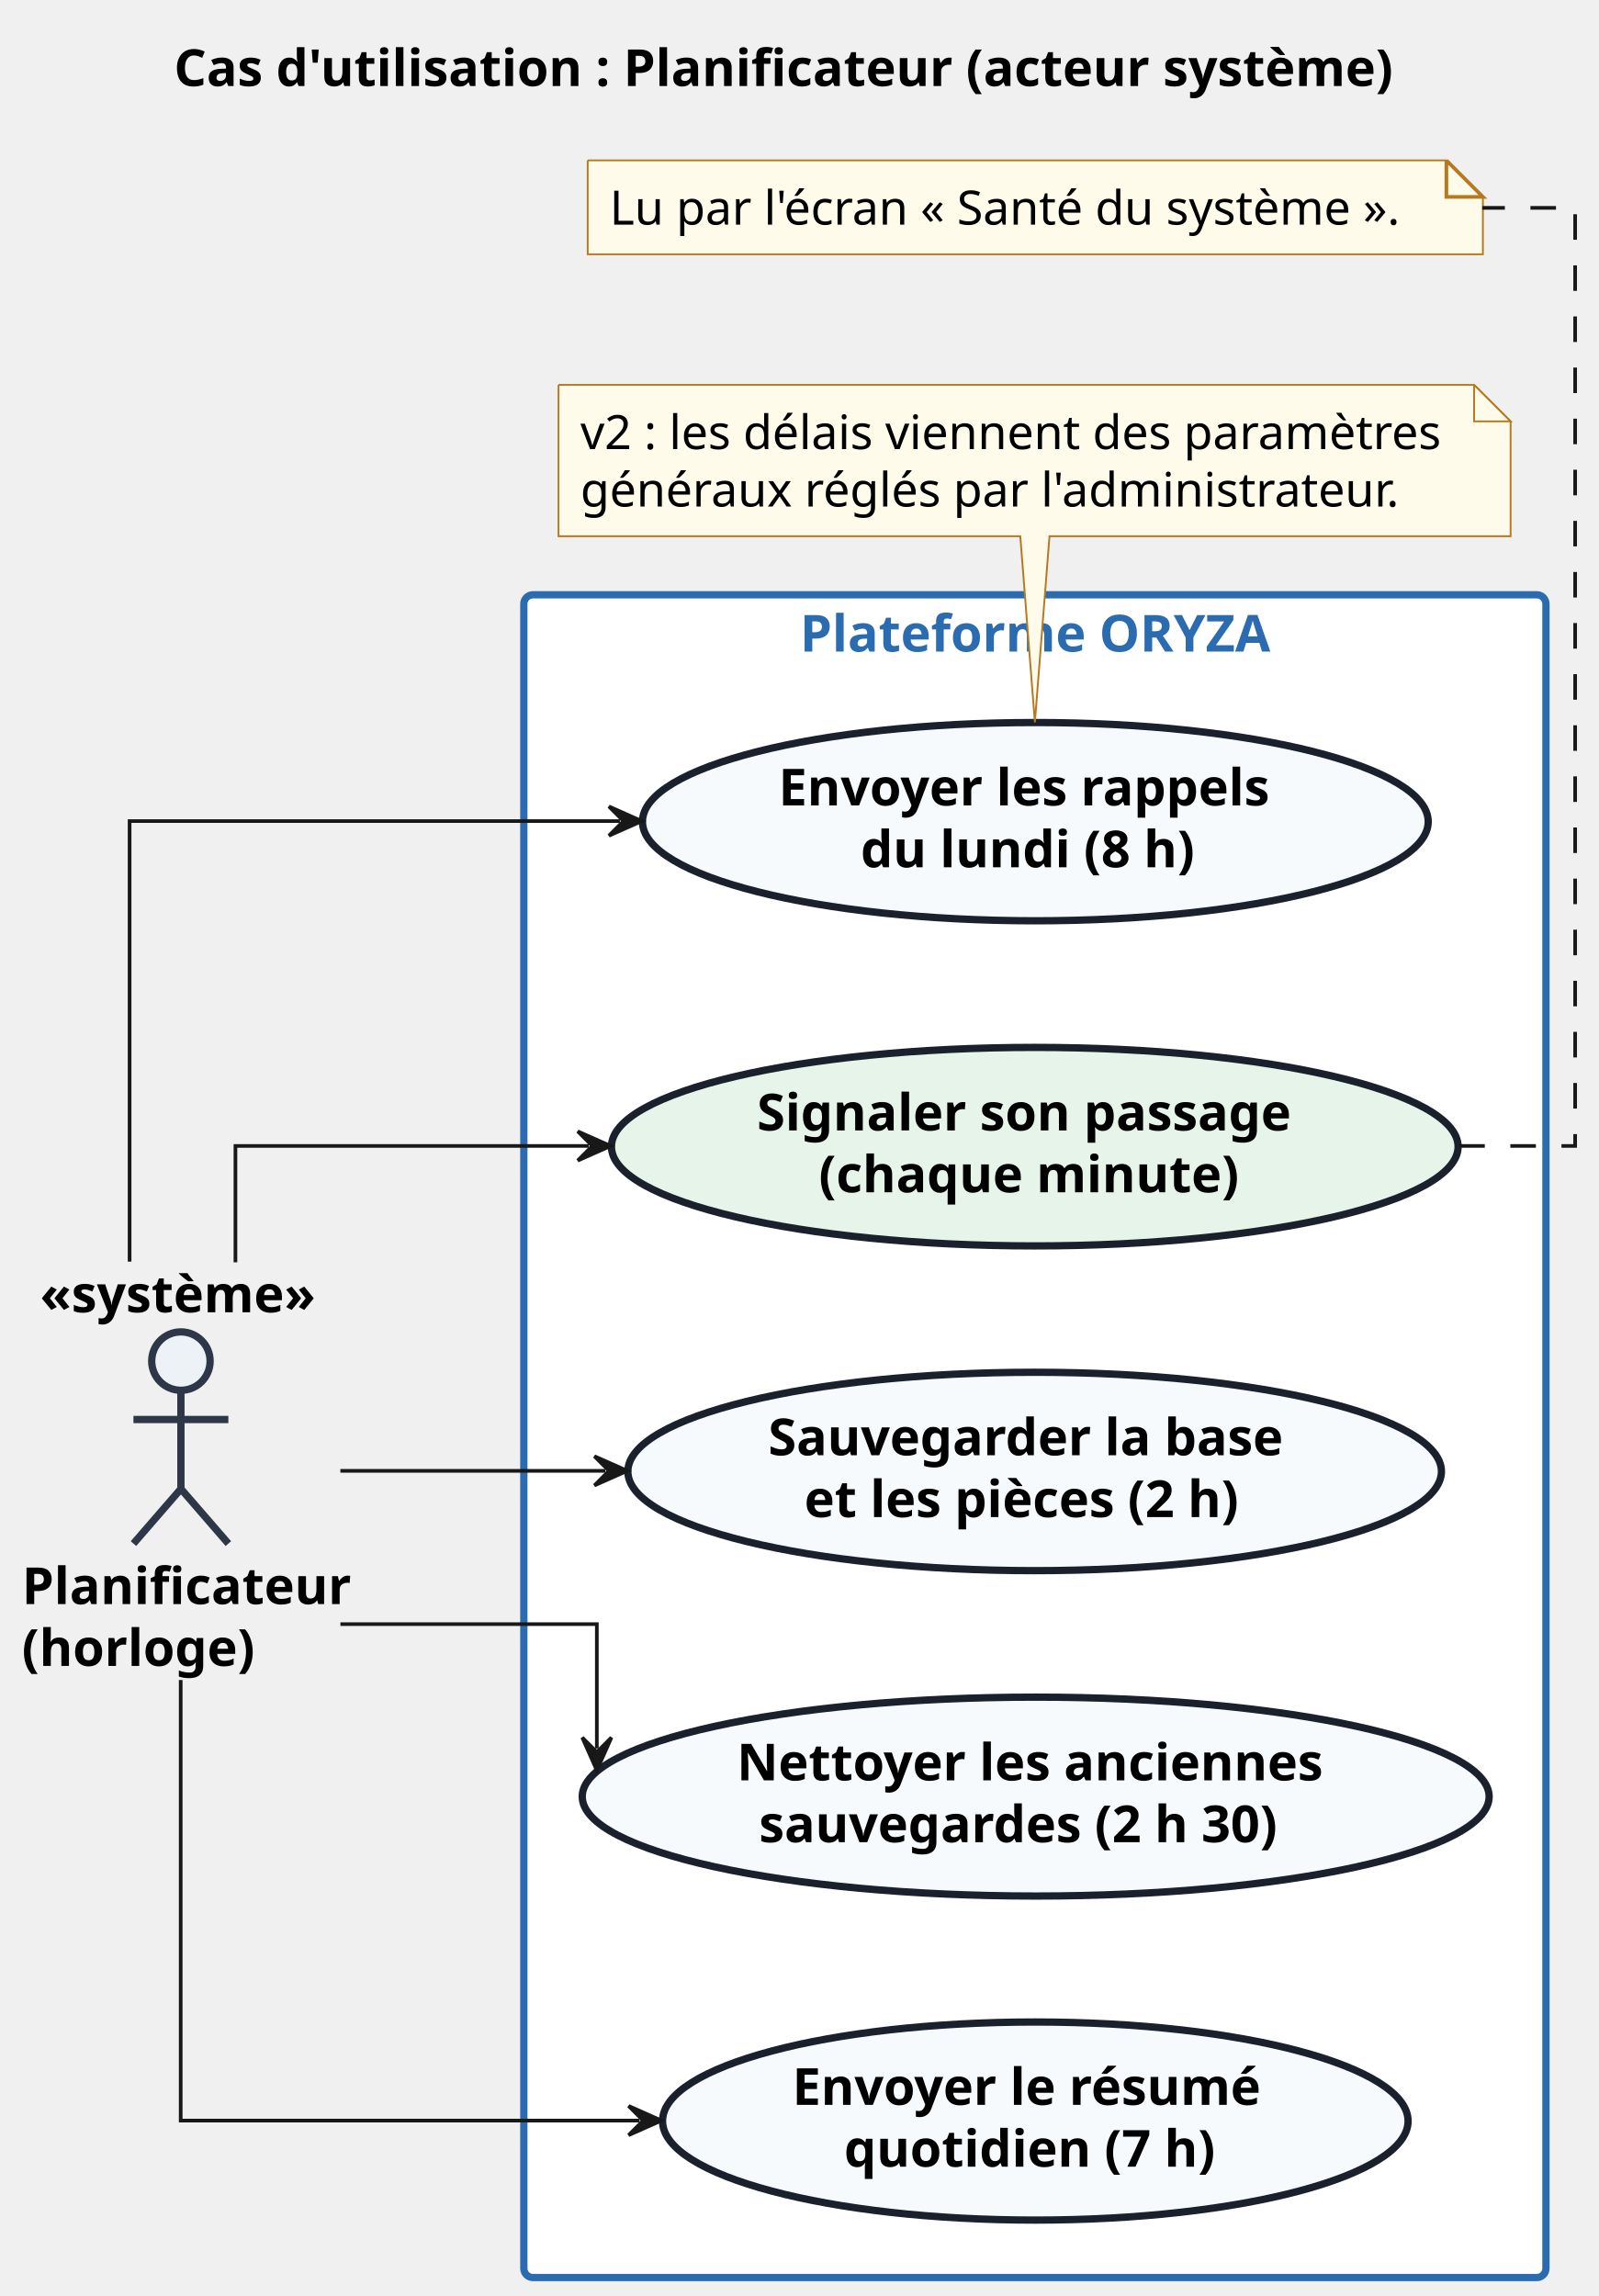
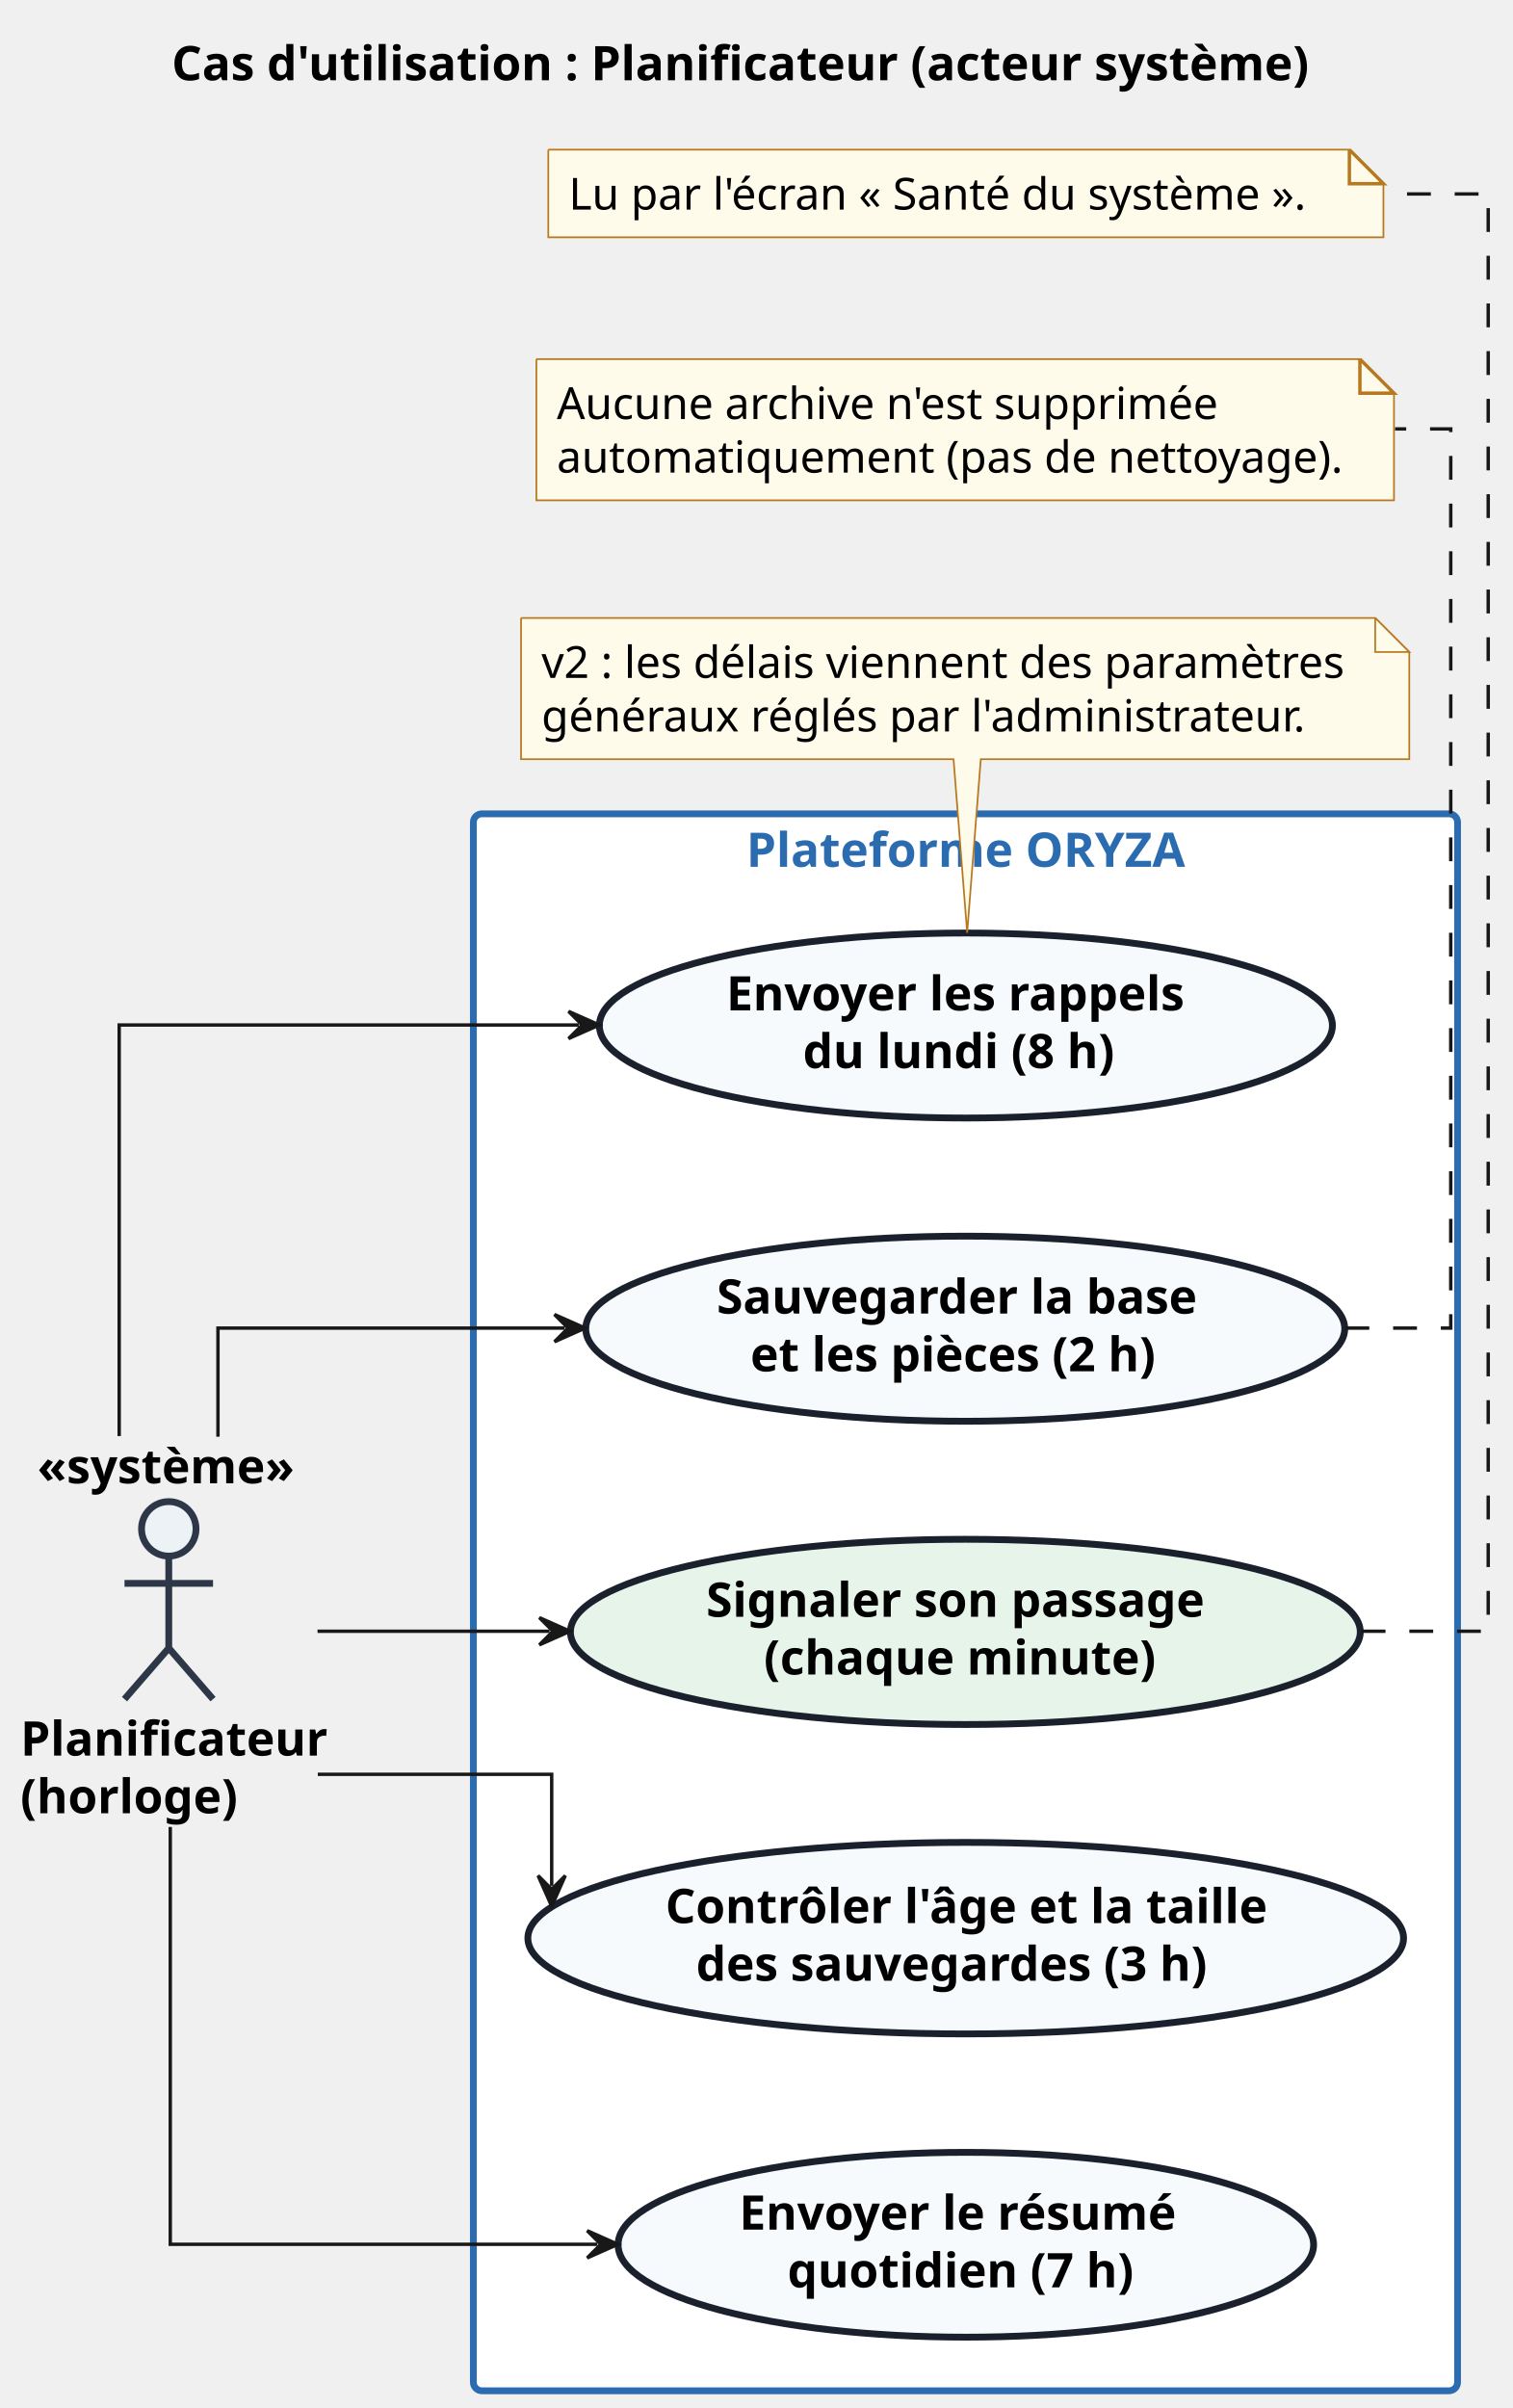
- <svg xmlns="http://www.w3.org/2000/svg" contentStyleType="text/css" height="629px" preserveAspectRatio="none" style="width:438px;height:629px;background:#FFFFFF;" version="1.1" viewBox="0 0 438 629" width="438px" zoomAndPan="magnify">
+ <svg xmlns="http://www.w3.org/2000/svg" contentStyleType="text/css" height="707px" preserveAspectRatio="none" style="width:444px;height:707px;background:#FFFFFF;" version="1.1" viewBox="0 0 444 707" width="444px" zoomAndPan="magnify">
  <defs />
  <g>
-     <text fill="#000000" font-family="Segoe UI" font-size="14" font-weight="bold" lengthAdjust="spacing" textLength="329.178" x="47.661" y="23.562">Cas d'utilisation : Planificateur (acteur système)</text>
+     <text fill="#000000" font-family="Segoe UI" font-size="14" font-weight="bold" lengthAdjust="spacing" textLength="329.178" x="50.411" y="23.562">Cas d'utilisation : Planificateur (acteur système)</text>
    <g id="cluster_&lt;b&gt;Plateforme ORYZA&lt;/b&gt;">
-       <rect fill="#FFFFFF" height="461" rx="2.5" ry="2.5" style="stroke:#2B6CB0;stroke-width:2.0;" width="280" x="143.5" y="162.94" />
-       <text fill="#2B6CB0" font-family="Segoe UI" font-size="14" font-weight="bold" lengthAdjust="spacing" textLength="128.714" x="219.143" y="178.502">Plateforme ORYZA</text>
+       <rect fill="#FFFFFF" height="463" rx="2.5" ry="2.5" style="stroke:#2B6CB0;stroke-width:2.0;" width="289" x="139" y="238.94" />
+       <text fill="#2B6CB0" font-family="Segoe UI" font-size="14" font-weight="bold" lengthAdjust="spacing" textLength="128.714" x="219.143" y="254.502">Plateforme ORYZA</text>
    </g>
    <g id="elem_UC_Sauver">
-       <ellipse cx="283.436" cy="403.113" fill="#F7FAFC" rx="111.436" ry="27.173" style="stroke:#1A202C;stroke-width:2.0;" />
-       <text fill="#000000" font-family="Segoe UI" font-size="14" font-weight="bold" lengthAdjust="spacing" textLength="139.973" x="210.45" y="398.674">Sauvegarder la base</text>
-       <text fill="#000000" font-family="Segoe UI" font-size="14" font-weight="bold" lengthAdjust="spacing" textLength="120.169" x="220.352" y="415.614">et les pièces (2 h)</text>
+       <ellipse cx="283.436" cy="390.113" fill="#F7FAFC" rx="111.436" ry="27.173" style="stroke:#1A202C;stroke-width:2.0;" />
+       <text fill="#000000" font-family="Segoe UI" font-size="14" font-weight="bold" lengthAdjust="spacing" textLength="139.973" x="210.45" y="385.674">Sauvegarder la base</text>
+       <text fill="#000000" font-family="Segoe UI" font-size="14" font-weight="bold" lengthAdjust="spacing" textLength="120.169" x="220.352" y="402.614">et les pièces (2 h)</text>
    </g>
-     <g id="elem_UC_Nettoyer">
-       <ellipse cx="283.72" cy="492.183" fill="#F7FAFC" rx="124.22" ry="27.244" style="stroke:#1A202C;stroke-width:2.0;" />
-       <text fill="#000000" font-family="Segoe UI" font-size="14" font-weight="bold" lengthAdjust="spacing" textLength="157.753" x="201.843" y="487.745">Nettoyer les anciennes</text>
-       <text fill="#000000" font-family="Segoe UI" font-size="14" font-weight="bold" lengthAdjust="spacing" textLength="145.612" x="207.914" y="504.684">sauvegardes (2 h 30)</text>
+     <g id="elem_UC_Controler">
+       <ellipse cx="283.573" cy="569.054" fill="#F7FAFC" rx="128.573" ry="28.114" style="stroke:#1A202C;stroke-width:2.0;" />
+       <text fill="#000000" font-family="Segoe UI" font-size="14" font-weight="bold" lengthAdjust="spacing" textLength="170.386" x="195.38" y="564.615">Contrôler l'âge et la taille</text>
+       <text fill="#000000" font-family="Segoe UI" font-size="14" font-weight="bold" lengthAdjust="spacing" textLength="152.359" x="204.393" y="581.555">des sauvegardes (3 h)</text>
    </g>
    <g id="elem_UC_Resume">
-       <ellipse cx="283.616" cy="581.071" fill="#F7FAFC" rx="102.116" ry="27.132" style="stroke:#1A202C;stroke-width:2.0;" />
-       <text fill="#000000" font-family="Segoe UI" font-size="14" font-weight="bold" lengthAdjust="spacing" textLength="127.148" x="217.041" y="576.633">Envoyer le résumé</text>
-       <text fill="#000000" font-family="Segoe UI" font-size="14" font-weight="bold" lengthAdjust="spacing" textLength="98.766" x="231.233" y="593.572">quotidien (7 h)</text>
+       <ellipse cx="283.616" cy="659.071" fill="#F7FAFC" rx="102.116" ry="27.132" style="stroke:#1A202C;stroke-width:2.0;" />
+       <text fill="#000000" font-family="Segoe UI" font-size="14" font-weight="bold" lengthAdjust="spacing" textLength="127.148" x="217.041" y="654.633">Envoyer le résumé</text>
+       <text fill="#000000" font-family="Segoe UI" font-size="14" font-weight="bold" lengthAdjust="spacing" textLength="98.766" x="231.233" y="671.572">quotidien (7 h)</text>
    </g>
    <g id="elem_UC_Rappels">
-       <ellipse cx="283.625" cy="225.097" fill="#F7FAFC" rx="107.626" ry="27.157" style="stroke:#1A202C;stroke-width:2.0;" />
-       <text fill="#000000" font-family="Segoe UI" font-size="14" font-weight="bold" lengthAdjust="spacing" textLength="134.73" x="213.261" y="220.658">Envoyer les rappels</text>
-       <text fill="#000000" font-family="Segoe UI" font-size="14" font-weight="bold" lengthAdjust="spacing" textLength="89.715" x="235.768" y="237.598">du lundi (8 h)</text>
+       <ellipse cx="283.625" cy="301.097" fill="#F7FAFC" rx="107.626" ry="27.157" style="stroke:#1A202C;stroke-width:2.0;" />
+       <text fill="#000000" font-family="Segoe UI" font-size="14" font-weight="bold" lengthAdjust="spacing" textLength="134.73" x="213.261" y="296.658">Envoyer les rappels</text>
+       <text fill="#000000" font-family="Segoe UI" font-size="14" font-weight="bold" lengthAdjust="spacing" textLength="89.715" x="235.768" y="313.598">du lundi (8 h)</text>
    </g>
    <g id="elem_UC_Battement">
-       <ellipse cx="283.467" cy="314.131" fill="#E6F4EA" rx="115.968" ry="27.191" style="stroke:#1A202C;stroke-width:2.0;" />
-       <text fill="#000000" font-family="Segoe UI" font-size="14" font-weight="bold" lengthAdjust="spacing" textLength="146.207" x="207.364" y="309.692">Signaler son passage</text>
-       <text fill="#000000" font-family="Segoe UI" font-size="14" font-weight="bold" lengthAdjust="spacing" textLength="112.301" x="224.317" y="326.632">(chaque minute)</text>
+       <ellipse cx="283.467" cy="479.131" fill="#E6F4EA" rx="115.968" ry="27.191" style="stroke:#1A202C;stroke-width:2.0;" />
+       <text fill="#000000" font-family="Segoe UI" font-size="14" font-weight="bold" lengthAdjust="spacing" textLength="146.207" x="207.364" y="474.692">Signaler son passage</text>
+       <text fill="#000000" font-family="Segoe UI" font-size="14" font-weight="bold" lengthAdjust="spacing" textLength="112.301" x="224.317" y="491.632">(chaque minute)</text>
    </g>
    <g id="elem_Horloge">
-       <ellipse cx="49.559" cy="372.879" fill="#EDF2F7" rx="8" ry="8" style="stroke:#2D3748;stroke-width:2.0;" />
-       <path d="M49.559,380.879 L49.559,407.879 M36.559,388.879 L62.559,388.879 M49.559,407.879 L36.559,422.879 M49.559,407.879 L62.559,422.879 " fill="none" style="stroke:#2D3748;stroke-width:2.0;" />
-       <text fill="#000000" font-family="Segoe UI" font-size="14" font-weight="bold" lengthAdjust="spacing" textLength="87.117" x="6" y="439.441">Planificateur</text>
-       <text fill="#000000" font-family="Segoe UI" font-size="14" font-weight="bold" lengthAdjust="spacing" textLength="63.123" x="6" y="456.381">(horloge)</text>
-       <text fill="#000000" font-family="Segoe UI" font-size="14" font-weight="bold" lengthAdjust="spacing" textLength="77.178" x="10.97" y="359.502">«système»</text>
+       <ellipse cx="49.559" cy="448.879" fill="#EDF2F7" rx="8" ry="8" style="stroke:#2D3748;stroke-width:2.0;" />
+       <path d="M49.559,456.879 L49.559,483.879 M36.559,464.879 L62.559,464.879 M49.559,483.879 L36.559,498.879 M49.559,483.879 L62.559,498.879 " fill="none" style="stroke:#2D3748;stroke-width:2.0;" />
+       <text fill="#000000" font-family="Segoe UI" font-size="14" font-weight="bold" lengthAdjust="spacing" textLength="87.117" x="6" y="515.441">Planificateur</text>
+       <text fill="#000000" font-family="Segoe UI" font-size="14" font-weight="bold" lengthAdjust="spacing" textLength="63.123" x="6" y="532.381">(horloge)</text>
+       <text fill="#000000" font-family="Segoe UI" font-size="14" font-weight="bold" lengthAdjust="spacing" textLength="77.178" x="10.97" y="435.502">«système»</text>
    </g>
    <g id="elem_GMN14">
-       <path d="M153,105.439 L153,146.898 A0,0 0 0 0 153,146.898 L279.5,146.898 L283.5,197.889 L287.5,146.898 L413.821,146.898 A0,0 0 0 0 413.821,146.898 L413.821,115.439 L403.821,105.439 L153,105.439 A0,0 0 0 0 153,105.439 " fill="#FFFBEA" style="stroke:#B7791F;stroke-width:0.5;" />
-       <path d="M403.821,105.439 L403.821,115.439 L413.821,115.439 L403.821,105.439 " fill="#FFFBEA" style="stroke:#B7791F;stroke-width:0.5;" />
-       <text fill="#000000" font-family="Segoe UI" font-size="13" lengthAdjust="spacing" textLength="239.821" x="159" y="123.033">v2 : les délais viennent des paramètres</text>
-       <text fill="#000000" font-family="Segoe UI" font-size="13" lengthAdjust="spacing" textLength="226.084" x="159" y="138.763">généraux réglés par l'administrateur.</text>
+       <path d="M153,181.44 L153,222.898 A0,0 0 0 0 153,222.898 L280,222.898 L284,273.889 L288,222.898 L413.821,222.898 A0,0 0 0 0 413.821,222.898 L413.821,191.44 L403.821,181.44 L153,181.44 A0,0 0 0 0 153,181.44 " fill="#FFFBEA" style="stroke:#B7791F;stroke-width:0.5;" />
+       <path d="M403.821,181.44 L403.821,191.44 L413.821,191.44 L403.821,181.44 " fill="#FFFBEA" style="stroke:#B7791F;stroke-width:0.5;" />
+       <text fill="#000000" font-family="Segoe UI" font-size="13" lengthAdjust="spacing" textLength="239.821" x="159" y="199.033">v2 : les délais viennent des paramètres</text>
+       <text fill="#000000" font-family="Segoe UI" font-size="13" lengthAdjust="spacing" textLength="226.084" x="159" y="214.763">généraux réglés par l'administrateur.</text>
    </g>
    <g id="elem_GMN17">
+       <path d="M157.5,105.439 L157.5,146.898 L409.326,146.898 L409.326,115.439 L399.326,105.439 L157.5,105.439 " fill="#FFFBEA" style="stroke:#B7791F;stroke-width:0.5;" />
+       <path d="M399.326,105.439 L399.326,115.439 L409.326,115.439 L399.326,105.439 " fill="#FFFBEA" style="stroke:#B7791F;stroke-width:1.0;" />
+       <text fill="#000000" font-family="Segoe UI" font-size="13" lengthAdjust="spacing" textLength="198.669" x="163.5" y="123.033">Aucune archive n'est supprimée</text>
+       <text fill="#000000" font-family="Segoe UI" font-size="13" lengthAdjust="spacing" textLength="230.826" x="163.5" y="138.763">automatiquement (pas de nettoyage).</text>
+     </g>
+     <g id="elem_GMN20">
      <path d="M161,43.94 L161,69.669 L406.231,69.669 L406.231,53.94 L396.231,43.94 L161,43.94 " fill="#FFFBEA" style="stroke:#B7791F;stroke-width:0.5;" />
      <path d="M396.231,43.94 L396.231,53.94 L406.231,53.94 L396.231,43.94 " fill="#FFFBEA" style="stroke:#B7791F;stroke-width:1.0;" />
      <text fill="#000000" font-family="Segoe UI" font-size="13" lengthAdjust="spacing" textLength="224.231" x="167" y="61.533">Lu par l'écran « Santé du système ».</text>
    </g>
    <g id="link_Horloge_UC_Sauver">
-       <path d="M93.24,402.94 C115.59,402.94 137.92,402.94 165.84,402.94 " fill="none" id="Horloge-to-UC_Sauver" style="stroke:#181818;stroke-width:1.0;" />
-       <polygon fill="#181818" points="171.84,402.94,162.84,398.94,166.84,402.94,162.84,406.94,171.84,402.94" style="stroke:#181818;stroke-width:1.0;" />
+       <path d="M64,421.82 C64,404.49 64,389.94 64,389.94 C64,389.94 111.6,389.94 165.82,389.94 " fill="none" id="Horloge-to-UC_Sauver" style="stroke:#181818;stroke-width:1.0;" />
+       <polygon fill="#181818" points="171.82,389.94,162.82,385.94,166.82,389.94,162.82,393.94,171.82,389.94" style="stroke:#181818;stroke-width:1.0;" />
    </g>
-     <g id="link_Horloge_UC_Nettoyer">
-       <path d="M93.25,444.94 C125.4,444.94 163.5,444.94 163.5,444.94 C163.5,444.94 163.5,465.93 163.5,479 " fill="none" id="Horloge-to-UC_Nettoyer" style="stroke:#181818;stroke-width:1.0;" />
-       <polygon fill="#181818" points="163.5,485,167.5,476,163.5,480,159.5,476,163.5,485" style="stroke:#181818;stroke-width:1.0;" />
+     <g id="link_Horloge_UC_Controler">
+       <path d="M93.32,520.939 C124.91,520.939 162,520.939 162,520.939 C162,520.939 162,539.74 162,553.689 " fill="none" id="Horloge-to-UC_Controler" style="stroke:#181818;stroke-width:1.0;" />
+       <polygon fill="#181818" points="162,559.689,166,550.689,162,554.689,158,550.689,162,559.689" style="stroke:#181818;stroke-width:1.0;" />
    </g>
    <g id="link_Horloge_UC_Resume">
-       <path d="M49.5,460.24 C49.5,512.279 49.5,580.939 49.5,580.939 C49.5,580.939 112.24,580.939 175.2,580.939 " fill="none" id="Horloge-to-UC_Resume" style="stroke:#181818;stroke-width:1.0;" />
-       <polygon fill="#181818" points="181.2,580.939,172.2,576.939,176.2,580.939,172.2,584.939,181.2,580.939" style="stroke:#181818;stroke-width:1.0;" />
+       <path d="M50,536.389 C50,589.069 50,658.939 50,658.939 C50,658.939 112.59,658.939 175.42,658.939 " fill="none" id="Horloge-to-UC_Resume" style="stroke:#181818;stroke-width:1.0;" />
+       <polygon fill="#181818" points="181.42,658.939,172.42,654.939,176.42,658.939,172.42,662.939,181.42,658.939" style="stroke:#181818;stroke-width:1.0;" />
    </g>
    <g id="link_Horloge_UC_Rappels">
-       <path d="M35.5,345.639 C35.5,293.599 35.5,224.94 35.5,224.94 C35.5,224.94 102.88,224.94 169.81,224.94 " fill="none" id="Horloge-to-UC_Rappels" style="stroke:#181818;stroke-width:1.0;" />
-       <polygon fill="#181818" points="175.81,224.94,166.81,220.94,170.81,224.94,166.81,228.94,175.81,224.94" style="stroke:#181818;stroke-width:1.0;" />
+       <path d="M35,421.639 C35,369.599 35,300.94 35,300.94 C35,300.94 102.79,300.94 169.95,300.94 " fill="none" id="Horloge-to-UC_Rappels" style="stroke:#181818;stroke-width:1.0;" />
+       <polygon fill="#181818" points="175.95,300.94,166.95,296.94,170.95,300.94,166.95,304.94,175.95,300.94" style="stroke:#181818;stroke-width:1.0;" />
    </g>
    <g id="link_Horloge_UC_Battement">
-       <path d="M64.5,345.82 C64.5,328.49 64.5,313.94 64.5,313.94 C64.5,313.94 108.85,313.94 161.27,313.94 " fill="none" id="Horloge-to-UC_Battement" style="stroke:#181818;stroke-width:1.0;" />
-       <polygon fill="#181818" points="167.27,313.94,158.27,309.94,162.27,313.94,158.27,317.94,167.27,313.94" style="stroke:#181818;stroke-width:1.0;" />
+       <path d="M93.24,478.94 C114.4,478.94 134.92,478.94 161.38,478.94 " fill="none" id="Horloge-to-UC_Battement" style="stroke:#181818;stroke-width:1.0;" />
+       <polygon fill="#181818" points="167.38,478.94,158.38,474.94,162.38,478.94,158.38,482.94,167.38,478.94" style="stroke:#181818;stroke-width:1.0;" />
    </g>
-     <g id="link_UC_Battement_GMN17">
-       <path d="M399.75,313.94 C418.28,313.94 431.5,313.94 431.5,313.94 C431.5,313.94 431.5,56.94 431.5,56.94 C431.5,56.94 421.21,56.94 406.06,56.94 " fill="none" id="UC_Battement-GMN17" style="stroke:#181818;stroke-width:1.0;stroke-dasharray:7.0,7.0;" />
+     <g id="link_UC_Sauver_GMN17">
+       <path d="M395.08,389.94 C413.11,389.94 426,389.94 426,389.94 C426,389.94 426,125.939 426,125.939 C426,125.939 419.66,125.939 409.65,125.939 " fill="none" id="UC_Sauver-GMN17" style="stroke:#181818;stroke-width:1.0;stroke-dasharray:7.0,7.0;" />
+     </g>
+     <g id="link_UC_Battement_GMN20">
+       <path d="M399.84,478.94 C421.25,478.94 437,478.94 437,478.94 C437,478.94 437,56.94 437,56.94 C437,56.94 424.35,56.94 406.31,56.94 " fill="none" id="UC_Battement-GMN20" style="stroke:#181818;stroke-width:1.0;stroke-dasharray:7.0,7.0;" />
    </g>
  </g>
</svg>
